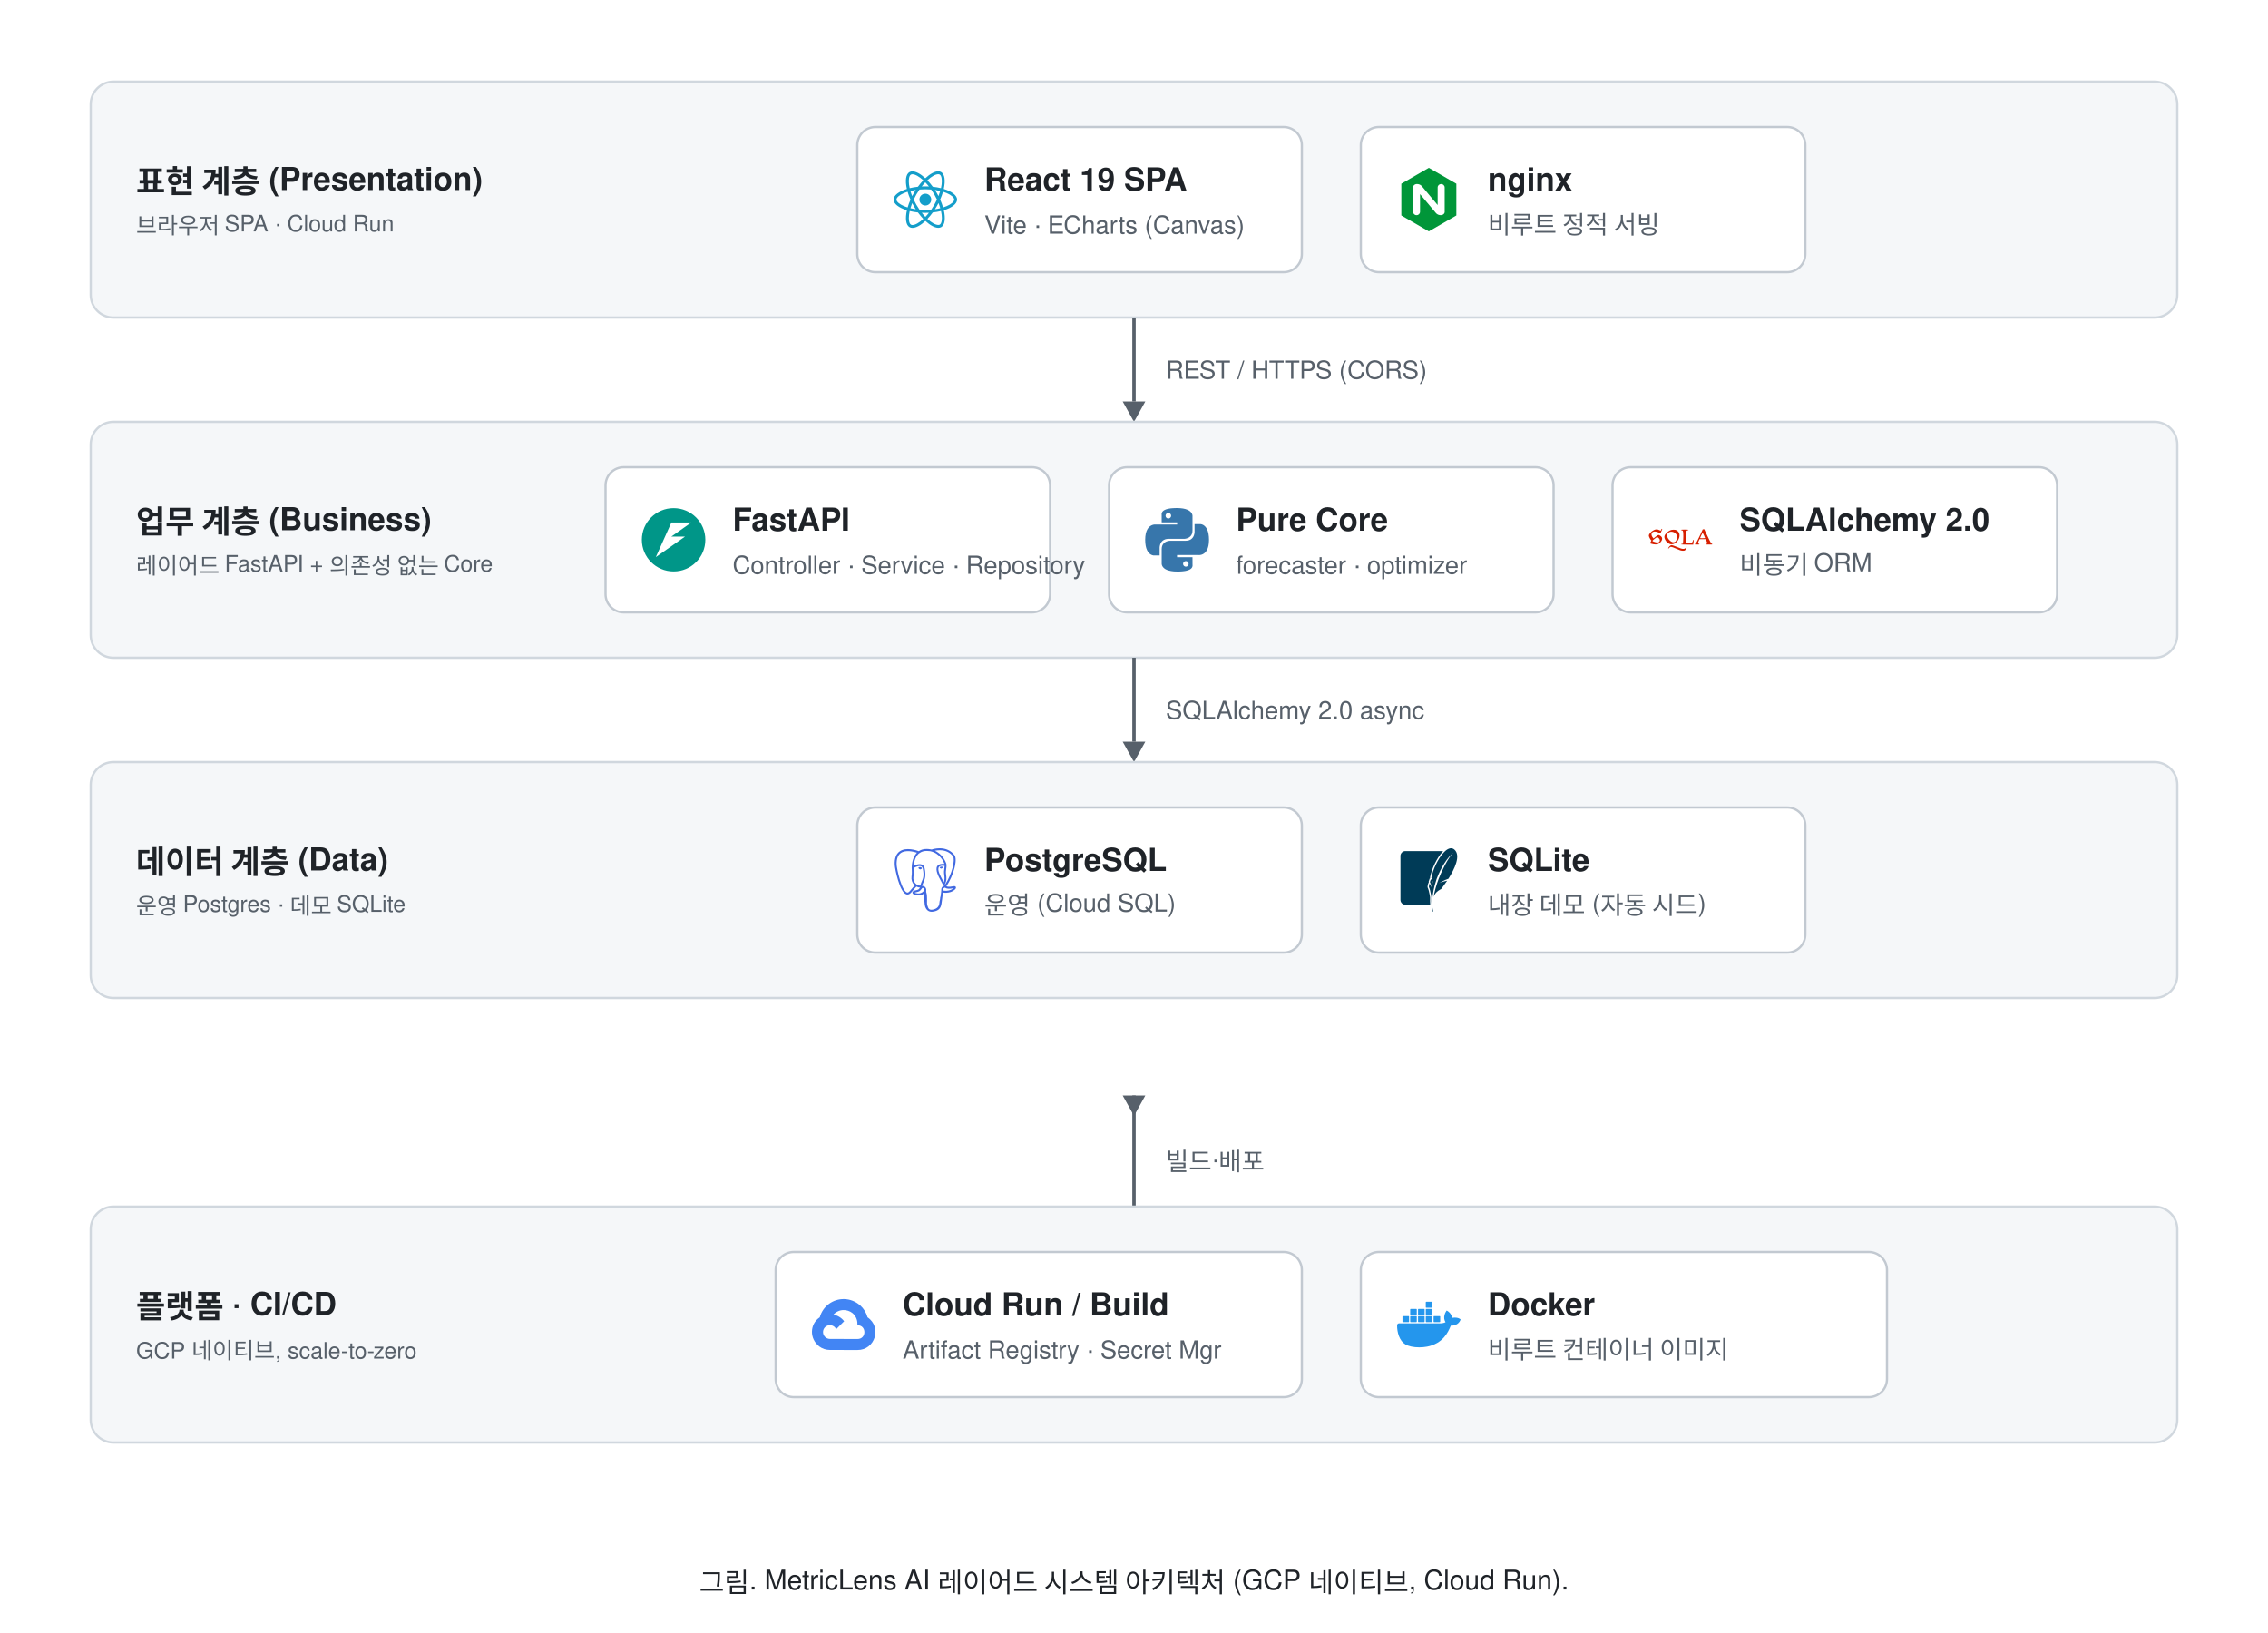
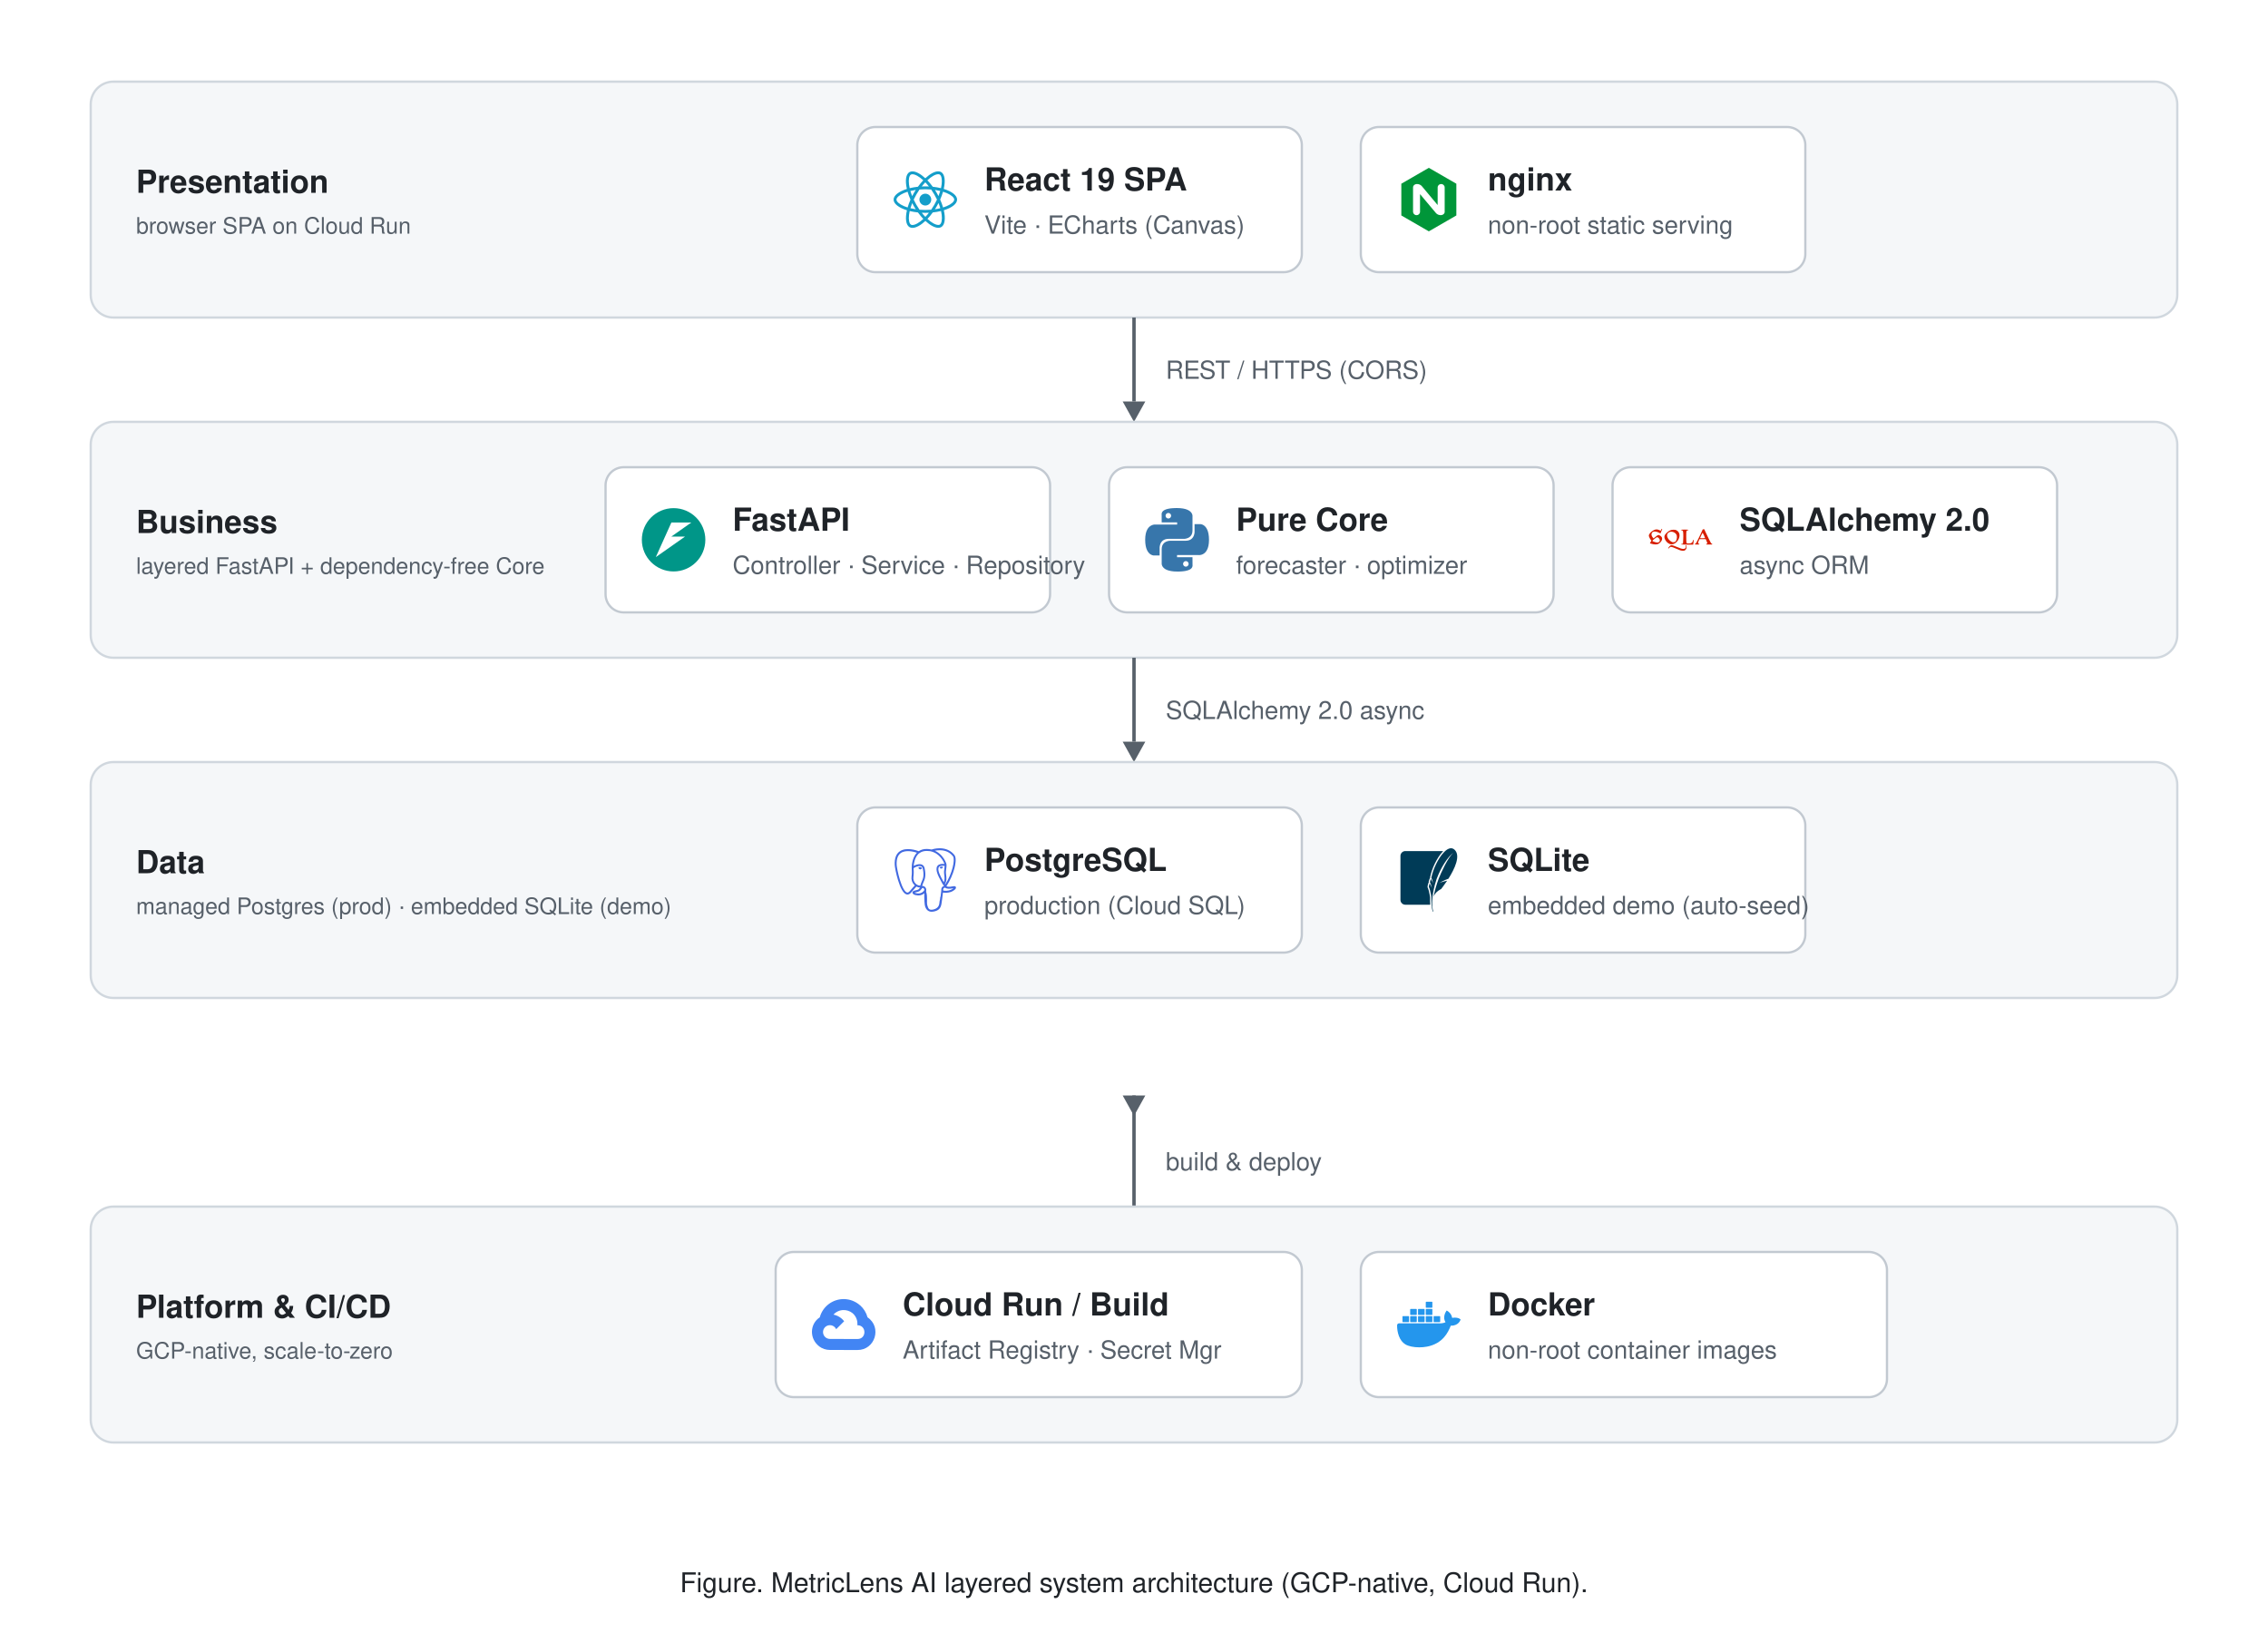
<svg xmlns="http://www.w3.org/2000/svg" width="1000" height="720" viewBox="0 0 1000 720">
  <rect width="1000" height="720" fill="#ffffff" />
  <rect x="40" y="36" width="920" height="104" rx="10" fill="#f5f7f9" stroke="#d0d7de" />
-   <text x="60" y="85.0" font-size="14" fill="#1f2328" font-weight="bold" text-anchor="start" font-family="NanumGothic, Helvetica, Arial, sans-serif">표현 계층 (Presentation)</text>
-   <text x="60" y="103.0" font-size="10" fill="#57606a" font-weight="normal" text-anchor="start" font-family="NanumGothic, Helvetica, Arial, sans-serif">브라우저 SPA · Cloud Run</text>
+   <text x="60" y="85.0" font-size="14" fill="#1f2328" font-weight="bold" text-anchor="start" font-family="NanumGothic, Helvetica, Arial, sans-serif">Presentation</text>
+   <text x="60" y="103.0" font-size="10" fill="#57606a" font-weight="normal" text-anchor="start" font-family="NanumGothic, Helvetica, Arial, sans-serif">browser SPA on Cloud Run</text>
  <rect x="378.0" y="56.0" width="196" height="64" rx="8" fill="#ffffff" stroke="#c2c9d1" />
  <g transform="translate(394.0,74.0) scale(1.166667)">
    <path d="M14.23 12.004a2.236 2.236 0 0 1-2.235 2.236 2.236 2.236 0 0 1-2.236-2.236 2.236 2.236 0 0 1 2.235-2.236 2.236 2.236 0 0 1 2.236 2.236zm2.648-10.69c-1.346 0-3.107.96-4.888 2.622-1.78-1.653-3.542-2.602-4.887-2.602-.41 0-.783.093-1.106.278-1.375.793-1.683 3.264-.973 6.365C1.98 8.917 0 10.42 0 12.004c0 1.59 1.99 3.097 5.043 4.03-.704 3.113-.39 5.588.988 6.38.32.187.69.275 1.102.275 1.345 0 3.107-.96 4.888-2.624 1.78 1.654 3.542 2.603 4.887 2.603.41 0 .783-.09 1.106-.275 1.374-.792 1.683-3.263.973-6.365C22.02 15.096 24 13.59 24 12.004c0-1.59-1.99-3.097-5.043-4.032.704-3.11.39-5.587-.988-6.38-.318-.184-.688-.277-1.092-.278zm-.005 1.09v.006c.225 0 .406.044.558.127.666.382.955 1.835.73 3.704-.054.46-.142.945-.25 1.44-.96-.236-2.006-.417-3.107-.534-.66-.905-1.345-1.727-2.035-2.447 1.592-1.48 3.087-2.292 4.105-2.295zm-9.77.02c1.012 0 2.514.808 4.11 2.28-.686.72-1.37 1.537-2.02 2.442-1.107.117-2.154.298-3.113.538-.112-.49-.195-.964-.254-1.42-.23-1.868.054-3.32.714-3.707.19-.09.4-.127.563-.132zm4.882 3.05c.455.468.91.992 1.36 1.564-.44-.02-.89-.034-1.345-.034-.46 0-.915.01-1.36.034.44-.572.895-1.096 1.345-1.565zM12 8.1c.74 0 1.477.034 2.202.093.406.582.802 1.203 1.183 1.86.372.64.71 1.29 1.018 1.946-.308.655-.646 1.31-1.013 1.95-.38.66-.773 1.288-1.18 1.87-.728.063-1.466.098-2.21.098-.74 0-1.477-.035-2.202-.093-.406-.582-.802-1.204-1.183-1.86-.372-.64-.71-1.29-1.018-1.946.303-.657.646-1.313 1.013-1.954.38-.66.773-1.286 1.18-1.868.728-.064 1.466-.098 2.21-.098zm-3.635.254c-.24.377-.48.763-.704 1.16-.225.39-.435.782-.635 1.174-.265-.656-.49-1.31-.676-1.947.64-.15 1.315-.283 2.015-.386zm7.26 0c.695.103 1.365.23 2.006.387-.18.632-.405 1.282-.66 1.933-.2-.39-.41-.783-.64-1.174-.225-.392-.465-.774-.705-1.146zm3.063.675c.484.15.944.317 1.375.498 1.732.74 2.852 1.708 2.852 2.476-.005.768-1.125 1.74-2.857 2.475-.42.18-.88.342-1.355.493-.28-.958-.646-1.956-1.1-2.98.45-1.017.81-2.01 1.085-2.964zm-13.395.004c.278.96.645 1.957 1.1 2.98-.45 1.017-.812 2.01-1.086 2.964-.484-.15-.944-.318-1.37-.5-1.732-.737-2.852-1.706-2.852-2.474 0-.768 1.12-1.742 2.852-2.476.42-.18.88-.342 1.356-.494zm11.678 4.28c.265.657.49 1.312.676 1.948-.64.157-1.316.29-2.016.39.24-.375.48-.762.705-1.158.225-.39.435-.788.636-1.18zm-9.945.02c.2.392.41.783.64 1.175.23.39.465.772.705 1.143-.695-.102-1.365-.23-2.006-.386.18-.63.406-1.282.66-1.933zM17.92 16.32c.112.493.2.968.254 1.423.23 1.868-.054 3.32-.714 3.708-.147.09-.338.128-.563.128-1.012 0-2.514-.807-4.11-2.28.686-.72 1.37-1.536 2.02-2.44 1.107-.118 2.154-.3 3.113-.54zm-11.83.01c.96.234 2.006.415 3.107.532.66.905 1.345 1.727 2.035 2.446-1.595 1.483-3.092 2.295-4.11 2.295-.22-.005-.406-.05-.553-.132-.666-.38-.955-1.834-.73-3.703.054-.46.142-.944.25-1.438zm4.56.64c.44.02.89.034 1.345.034.46 0 .915-.01 1.36-.034-.44.572-.895 1.095-1.345 1.565-.455-.47-.91-.993-1.36-1.565z" fill="#149ECA" />
  </g>
  <text x="434.0" y="84.0" font-size="14" fill="#1f2328" font-weight="bold" text-anchor="start" font-family="NanumGothic, Helvetica, Arial, sans-serif">React 19 SPA</text>
  <text x="434.0" y="103.0" font-size="11" fill="#57606a" font-weight="normal" text-anchor="start" font-family="NanumGothic, Helvetica, Arial, sans-serif">Vite · ECharts (Canvas)</text>
  <rect x="600.0" y="56.0" width="196" height="64" rx="8" fill="#ffffff" stroke="#c2c9d1" />
  <g transform="translate(616.0,74.0) scale(1.166667)">
    <path d="M12 0L1.605 6v12L12 24l10.395-6V6L12 0zm6 16.59c0 .705-.646 1.29-1.529 1.29-.631 0-1.351-.255-1.801-.81l-6-7.141v6.66c0 .721-.57 1.29-1.274 1.29H7.32c-.721 0-1.29-.6-1.29-1.29V7.41c0-.705.63-1.29 1.5-1.29.646 0 1.38.255 1.83.81l5.97 7.141V7.41c0-.721.6-1.29 1.29-1.29h.075c.72 0 1.29.6 1.29 1.29v9.18H18z" fill="#009639" />
  </g>
  <text x="656.0" y="84.0" font-size="14" fill="#1f2328" font-weight="bold" text-anchor="start" font-family="NanumGothic, Helvetica, Arial, sans-serif">nginx</text>
-   <text x="656.0" y="103.0" font-size="11" fill="#57606a" font-weight="normal" text-anchor="start" font-family="NanumGothic, Helvetica, Arial, sans-serif">비루트 정적 서빙</text>
+   <text x="656.0" y="103.0" font-size="11" fill="#57606a" font-weight="normal" text-anchor="start" font-family="NanumGothic, Helvetica, Arial, sans-serif">non-root static serving</text>
  <line x1="500.0" y1="140" x2="500.0" y2="177" stroke="#57606a" stroke-width="1.5" />
  <path d="M495.0,177 L505.0,177 L500.0,186 Z" fill="#57606a" />
  <text x="514.0" y="167.0" font-size="11" fill="#57606a" font-weight="normal" text-anchor="start" font-family="NanumGothic, Helvetica, Arial, sans-serif">REST / HTTPS (CORS)</text>
  <rect x="40" y="186" width="920" height="104" rx="10" fill="#f5f7f9" stroke="#d0d7de" />
-   <text x="60" y="235.0" font-size="14" fill="#1f2328" font-weight="bold" text-anchor="start" font-family="NanumGothic, Helvetica, Arial, sans-serif">업무 계층 (Business)</text>
-   <text x="60" y="253.0" font-size="10" fill="#57606a" font-weight="normal" text-anchor="start" font-family="NanumGothic, Helvetica, Arial, sans-serif">레이어드 FastAPI + 의존성 없는 Core</text>
+   <text x="60" y="235.0" font-size="14" fill="#1f2328" font-weight="bold" text-anchor="start" font-family="NanumGothic, Helvetica, Arial, sans-serif">Business</text>
+   <text x="60" y="253.0" font-size="10" fill="#57606a" font-weight="normal" text-anchor="start" font-family="NanumGothic, Helvetica, Arial, sans-serif">layered FastAPI + dependency-free Core</text>
  <rect x="267.0" y="206.0" width="196" height="64" rx="8" fill="#ffffff" stroke="#c2c9d1" />
  <g transform="translate(283.0,224.0) scale(1.166667)">
    <path d="M12 .039C5.373.038 0 5.393 0 11.999c-.001 6.607 5.372 11.963 12 11.963 6.628 0 12.001-5.356 12-11.963-0-6.606-5.373-11.96-12-11.96m-.829 5.415h7.55l-7.58 5.328h5.183L5.279 18.544q2.947-6.544 5.892-13.09" fill="#009688" />
  </g>
  <text x="323.0" y="234.0" font-size="14" fill="#1f2328" font-weight="bold" text-anchor="start" font-family="NanumGothic, Helvetica, Arial, sans-serif">FastAPI</text>
  <text x="323.0" y="253.0" font-size="11" fill="#57606a" font-weight="normal" text-anchor="start" font-family="NanumGothic, Helvetica, Arial, sans-serif">Controller · Service · Repository</text>
  <rect x="489.0" y="206.0" width="196" height="64" rx="8" fill="#ffffff" stroke="#c2c9d1" />
  <g transform="translate(505.0,224.0) scale(1.166667)">
    <path d="M14.25.18l.9.2.73.26.59.3.45.32.34.34.25.34.16.33.1.3.04.26.02.2-.01.13V8.5l-.05.63-.13.55-.21.46-.26.38-.3.31-.33.25-.35.19-.35.14-.33.1-.3.07-.26.04-.21.02H8.77l-.69.05-.59.14-.5.22-.41.27-.33.32-.27.35-.2.36-.15.37-.1.35-.07.32-.04.27-.02.21v3.06H3.17l-.21-.03-.28-.07-.32-.12-.35-.18-.36-.26-.36-.36-.35-.46-.32-.59-.28-.73-.21-.88-.14-1.05-.05-1.23.06-1.22.16-1.04.24-.87.32-.71.36-.57.4-.44.42-.33.42-.24.4-.16.36-.1.32-.05.24-.01h.16l.06.01h8.16v-.83H6.18l-.01-2.75-.02-.37.05-.34.11-.31.17-.28.25-.26.31-.23.38-.2.44-.18.51-.15.58-.12.64-.1.71-.06.77-.04.84-.02 1.27.05zm-6.3 1.98l-.23.33-.08.41.08.41.23.34.33.22.41.09.41-.09.33-.22.23-.34.08-.41-.08-.41-.23-.33-.33-.22-.41-.09-.41.09zm13.09 3.95l.28.06.32.12.35.18.36.27.36.35.35.47.32.59.28.73.21.88.14 1.04.05 1.23-.06 1.23-.16 1.04-.24.86-.32.71-.36.57-.4.45-.42.33-.42.24-.4.16-.36.09-.32.05-.24.02-.16-.01h-8.22v.82h5.84l.01 2.76.02.36-.05.34-.11.31-.17.29-.25.25-.31.24-.38.2-.44.17-.51.15-.58.13-.64.09-.71.07-.77.04-.84.01-1.27-.04-1.07-.14-.9-.2-.73-.25-.59-.3-.45-.33-.34-.34-.25-.34-.16-.33-.1-.3-.04-.25-.02-.2.01-.13v-5.34l.05-.64.13-.54.21-.46.26-.38.3-.32.33-.24.35-.2.35-.14.33-.1.3-.06.26-.04.21-.02.13-.01h5.84l.69-.05.59-.14.5-.21.41-.28.33-.32.27-.35.2-.36.15-.36.1-.35.07-.32.04-.28.02-.21V6.07h2.09l.14.01zm-6.47 14.25l-.23.33-.08.41.08.41.23.33.33.23.41.08.41-.08.33-.23.23-.33.08-.41-.08-.41-.23-.33-.33-.23-.41-.08-.41.08z" fill="#3776AB" />
  </g>
  <text x="545.0" y="234.0" font-size="14" fill="#1f2328" font-weight="bold" text-anchor="start" font-family="NanumGothic, Helvetica, Arial, sans-serif">Pure Core</text>
  <text x="545.0" y="253.0" font-size="11" fill="#57606a" font-weight="normal" text-anchor="start" font-family="NanumGothic, Helvetica, Arial, sans-serif">forecaster · optimizer</text>
  <rect x="711.0" y="206.0" width="196" height="64" rx="8" fill="#ffffff" stroke="#c2c9d1" />
  <g transform="translate(727.0,224.0) scale(1.166667)">
    <path d="M11.8 15.955a44.068 44.068 0 0 1-1.673-.691c-1.736-.757-1.981-.772-2.499-.143-.119.146-.25.236-.287.2-.111-.111.219-.644.617-.993.325-.285.433-.325.791-.285.228.025.985.29 1.682.586 1.573.669 2.034.811 2.635.811.731 0 1.106-.512.876-1.192-.057-.171-.04-.228.074-.228.213 0 .322.797.168 1.255a1.617 1.617 0 0 1-.424.614c-.251.211-.41.257-.879.254a3.853 3.853 0 0 1-1.082-.188h.001Zm.301-2.225c0-.048.179-.134.401-.188l.401-.099.086-1.446c.094-1.599.025-3.172-.148-3.383-.063-.074-.253-.165-.427-.205-.705-.156-.236-.264 1.133-.264 1.368 0 1.803.099 1.152.264-.561.14-.564.148-.564 2.43 0 1.266.046 2.22.111 2.342.092.171.228.207.752.207 1.081 0 1.453-.255 1.747-1.203.088-.284.315-.233.236.054-.037.134-.097.54-.134.91l-.068.669H14.44c-1.286 0-2.339-.04-2.339-.088Zm5.312-.068c0-.086.083-.171.219-.236.183-.086.302-.265.734-1.11.686-1.337 1.767-3.634 1.87-3.978.079-.262.097-.276.392-.31.171-.02.313-.031.316-.025l.527 1.152c.284.628.856 1.824 1.271 2.654.695 1.397.772 1.523 1.005 1.636.142.069.253.174.253.237 0 .099-.122.111-1.175.111-1.056 0-1.175-.012-1.175-.114 0-.068.091-.142.236-.191.134-.043.236-.122.236-.182 0-.057-.139-.432-.31-.834l-.31-.731h-2.35l-.225.495c-.421.928-.43 1.147-.037 1.252.196.054.25.097.227.185-.025.103-.127.117-.867.117-.794.006-.837 0-.837-.128Zm-15.652.025a10.933 10.933 0 0 1-.808-.196l-.549-.154.282-.518.281-.518-.227-.281c-.322-.399-.737-1.272-.74-1.554-.003-.657.851-1.61 1.898-2.122.72-.353 1.291-.362 2.009-.026l.54.253.157-.224c.085-.123.156-.285.156-.356 0-.071.071-.134.157-.134.085 0 .156.023.156.048 0 .063-.629 1.651-.669 1.691-.017.016-.187-.063-.381-.177-.546-.321-1.232-.535-1.764-.549-1.238-.031-1.667 1.178-.794 2.236l.308.373.839-.68c.942-.76 1.05-.777 1.784-.27.825.569.839 1.434.042 2.339-.705.805-1.431 1.027-2.677.819Zm5.984-.165c-.646-.301-1.229-.876-1.565-1.547-.538-1.076-.373-1.765.646-2.695.856-.782 1.556-1.087 2.498-1.087.68 0 .825.037 1.266.307 1.044.646 1.303 1.878.675 3.221-.737 1.577-2.294 2.37-3.52 1.801Zm-3.872-.702c.409-.322.381-.917-.063-1.389-.558-.592-.731-.566-1.713.253-.976.814-.982.783.185 1.155.771.251 1.255.242 1.591-.019Zm6.034-.046c.484-.239.817-1.343.68-2.259-.17-1.13-1.698-1.901-2.819-1.423-1.153.493-1.17 1.804-.037 2.985.791.828 1.471 1.044 2.176.697Zm11.359-1.414c.04-.071-.845-2.003-.928-2.023-.06-.017-.976 1.872-.976 2.014 0 .072 1.861.08 1.904.009Z" fill="#D71F00" />
  </g>
  <text x="767.0" y="234.0" font-size="14" fill="#1f2328" font-weight="bold" text-anchor="start" font-family="NanumGothic, Helvetica, Arial, sans-serif">SQLAlchemy 2.0</text>
-   <text x="767.0" y="253.0" font-size="11" fill="#57606a" font-weight="normal" text-anchor="start" font-family="NanumGothic, Helvetica, Arial, sans-serif">비동기 ORM</text>
+   <text x="767.0" y="253.0" font-size="11" fill="#57606a" font-weight="normal" text-anchor="start" font-family="NanumGothic, Helvetica, Arial, sans-serif">async ORM</text>
  <line x1="500.0" y1="290" x2="500.0" y2="327" stroke="#57606a" stroke-width="1.5" />
  <path d="M495.0,327 L505.0,327 L500.0,336 Z" fill="#57606a" />
  <text x="514.0" y="317.0" font-size="11" fill="#57606a" font-weight="normal" text-anchor="start" font-family="NanumGothic, Helvetica, Arial, sans-serif">SQLAlchemy 2.0 async</text>
  <rect x="40" y="336" width="920" height="104" rx="10" fill="#f5f7f9" stroke="#d0d7de" />
-   <text x="60" y="385.0" font-size="14" fill="#1f2328" font-weight="bold" text-anchor="start" font-family="NanumGothic, Helvetica, Arial, sans-serif">데이터 계층 (Data)</text>
-   <text x="60" y="403.0" font-size="10" fill="#57606a" font-weight="normal" text-anchor="start" font-family="NanumGothic, Helvetica, Arial, sans-serif">운영 Postgres · 데모 SQLite</text>
+   <text x="60" y="385.0" font-size="14" fill="#1f2328" font-weight="bold" text-anchor="start" font-family="NanumGothic, Helvetica, Arial, sans-serif">Data</text>
+   <text x="60" y="403.0" font-size="10" fill="#57606a" font-weight="normal" text-anchor="start" font-family="NanumGothic, Helvetica, Arial, sans-serif">managed Postgres (prod) · embedded SQLite (demo)</text>
  <rect x="378.0" y="356.0" width="196" height="64" rx="8" fill="#ffffff" stroke="#c2c9d1" />
  <g transform="translate(394.0,374.0) scale(1.166667)">
    <path d="M23.559 14.723a.527.527 0 0 0-.056-.119c-.139-.263-.477-.342-1.007-.232-1.653.341-2.293.131-2.526-.019 1.342-2.048 2.445-4.522 3.041-6.83.271-1.051.798-3.524.122-4.732a1.564 1.564 0 0 0-.151-.235C21.693.909 19.801.025 17.51.001c-1.495-.016-2.771.346-3.116.479a9.449 9.449 0 0 0-.516-.082 8.044 8.044 0 0 0-1.311-.128c-1.182-.018-2.204.264-3.05.841-.857-.321-4.789-1.645-7.222.079C.936 2.153.309 3.873.43 6.304c.041.818.507 3.334 1.242 5.744.46 1.506.939 2.702 1.433 3.582.553.994 1.126 1.593 1.714 1.79.447.149 1.133.144 1.858-.728.801-.964 1.59-1.826 1.945-2.207.435.235.906.362 1.39.377a.057.057 0 0 0 0.0.004 11.031 11.031 0 0 0-.247.305c-.339.43-.409.52-1.5.744-.31.064-1.134.234-1.146.811-.003.122.033.231.092.327.227.423.922.61 1.015.633 1.335.334 2.504.092 3.371-.679-.017 2.231.077 4.417.345 5.087.221.553.762 1.905 2.469 1.904.251 0 .526-.029.83-.094 1.782-.382 2.556-1.17 2.855-2.906.15-.871.402-2.875.539-4.101.017-.07.036-.121.057-.136.001-.001.07-.047.427.031a.367.367 0 0 0 .044.007l.254.022.015.001c.847.038 1.911-.143 2.531-.431.644-.299 1.806-1.032 1.595-1.67zM2.371 11.877c-.744-2.436-1.178-4.885-1.212-5.572-.109-2.171.417-3.683 1.562-4.493 1.837-1.299 4.84-.541 6.108-.13-.003.003-.007.006-.01.009-2.024 2.044-1.976 5.536-1.971 5.75-0.0.082.007.199.016.359.035.587.1 1.68-.073 2.918-.161 1.15.194 2.276.973 3.089.081.084.165.163.252.237-.347.371-1.1 1.193-1.903 2.158-.568.682-.96.552-1.089.509-.392-.131-.813-.587-1.238-1.322-.48-.839-.964-2.032-1.415-3.513zm6.007 5.087c-.171-.043-.327-.113-.432-.177.089-.039.237-.09.483-.141 1.283-.264 1.482-.451 1.914-1.0.099-.126.212-.269.367-.443a.355.355 0 0 0 .074-.13c.171-.151.272-.11.437-.042.156.065.308.26.369.475.029.102.062.294-.045.444-.904 1.266-2.222 1.249-3.168 1.013zm2.094-3.988-.052.141c-.133.357-.257.688-.333 1.003-.667-.002-1.317-.287-1.81-.802-.628-.655-.913-1.566-.782-2.5.183-1.308.115-2.447.079-3.059-.005-.086-.009-.161-.012-.22.296-.262 1.666-.996 2.643-.772.446.102.718.406.831.928.585 2.704.077 3.831-.33 4.736-.084.187-.163.363-.231.545zm7.364 4.572c-.017.177-.036.376-.062.596l-.146.438a.355.355 0 0 0-.018.108c-.006.475-.054.649-.115.869-.063.229-.135.489-.179 1.058-.11 1.414-.878 2.227-2.417 2.557-1.516.325-1.784-.497-2.021-1.222a6.582 6.582 0 0 0-.077-.227c-.215-.586-.191-1.412-.157-2.555.017-.561-.025-1.901-.33-2.646.004-.293.011-.591.019-.892a.353.353 0 0 0-.015-.113 1.493 1.493 0 0 0-.044-.208c-.123-.428-.421-.787-.78-.935-.142-.059-.404-.167-.718-.087.067-.276.183-.588.309-.925l.053-.142c.059-.16.134-.326.213-.501.426-.948 1.011-2.245.377-5.177-.237-1.098-1.03-1.634-2.232-1.51-.721.075-1.38.365-1.709.532a5.672 5.672 0 0 0-.196.104c.092-1.106.439-3.174 1.736-4.482a4.031 4.031 0 0 1 .303-.276.353.353 0 0 0 .145-.064c.752-.571 1.694-.851 2.802-.833.409.007.802.034 1.174.081 1.939.354 3.244 1.447 4.036 2.383.814.962 1.255 1.931 1.431 2.454-1.323-.135-2.223.127-2.68.779-.993 1.419.543 4.173 1.281 5.496.135.243.252.452.289.541.24.583.551.971.779 1.255.07.087.137.171.189.245-.401.116-1.121.383-1.055 1.717-.012.156-.042.447-.083.815-.046.208-.07.46-.099.766zm.89-1.621c-.041-.832.269-.918.597-1.01a2.857 2.857 0 0 0 .135-.041 1.202 1.202 0 0 0 .134.103c.57.377 1.582.421 3.007.134-.202.177-.519.399-.953.601-.41.19-1.096.333-1.747.364-.72.034-1.086-.081-1.172-.151zm.57-9.271c-.006.351-.054.669-.105 1.002-.055.358-.112.727-.126 1.176-.014.437.04.891.093 1.33.107.887.216 1.8-.207 2.701a3.527 3.527 0 0 1-.188-.386c-.053-.128-.167-.333-.325-.616-.616-1.104-2.057-3.69-1.319-4.745.38-.543 1.341-.566 2.178-.463zm.228 7.014a12.376 12.376 0 0 0-.085-.107l-.035-.044c.726-1.2.584-2.386.458-3.438-.052-.432-.101-.84-.088-1.223.013-.406.067-.754.118-1.091.064-.415.129-.844.111-1.351.013-.053.019-.116.012-.19-.046-.485-.6-1.938-1.729-3.253-.608-.707-1.49-1.497-2.689-2.039.525-.107 1.233-.203 2.024-.186 2.051.046 3.675.814 4.824 2.282a.908.908 0 0 1 .067.1c.723 1.356-.276 6.275-2.987 10.54zm-8.817-6.116c-.025.179-.309.422-.621.422a.582.582 0 0 1-.081-.006c-.187-.026-.377-.144-.506-.316-.046-.06-.12-.178-.105-.284.005-.04.026-.099.092-.149.118-.089.352-.123.61-.087.316.044.643.194.611.419zm7.931-.411c.011.079-.049.201-.153.31-.068.072-.212.196-.408.223a.546.546 0 0 1-.075.005c-.293 0-.541-.234-.561-.372-.024-.176.264-.311.561-.352.297-.041.611.009.636.185z" fill="#4169E1" />
  </g>
  <text x="434.0" y="384.0" font-size="14" fill="#1f2328" font-weight="bold" text-anchor="start" font-family="NanumGothic, Helvetica, Arial, sans-serif">PostgreSQL</text>
-   <text x="434.0" y="403.0" font-size="11" fill="#57606a" font-weight="normal" text-anchor="start" font-family="NanumGothic, Helvetica, Arial, sans-serif">운영 (Cloud SQL)</text>
+   <text x="434.0" y="403.0" font-size="11" fill="#57606a" font-weight="normal" text-anchor="start" font-family="NanumGothic, Helvetica, Arial, sans-serif">production (Cloud SQL)</text>
  <rect x="600.0" y="356.0" width="196" height="64" rx="8" fill="#ffffff" stroke="#c2c9d1" />
  <g transform="translate(616.0,374.0) scale(1.166667)">
    <path d="M21.678.521c-1.032-.92-2.28-.55-3.513.544a8.71 8.71 0 0 0-.547.535c-2.109 2.237-4.066 6.38-4.674 9.544.237.48.422 1.093.544 1.561a13.044 13.044 0 0 1 .164.703s-.019-.071-.096-.296l-.05-.146a1.689 1.689 0 0 0-.033-.08c-.138-.32-.518-.995-.686-1.289-.143.423-.27.818-.376 1.176.484.884.778 2.4.778 2.4s-.025-.099-.147-.442c-.107-.303-.644-1.244-.772-1.464-.217.804-.304 1.346-.226 1.478.152.256.296.698.422 1.186.286 1.1.485 2.44.485 2.44l.017.224a22.41 22.41 0 0 0 .056 2.748c.095 1.146.273 2.13.5 2.657l.155-.084c-.334-1.038-.47-2.399-.41-3.967.09-2.398.642-5.29 1.661-8.304 1.723-4.55 4.113-8.201 6.3-9.945-1.993 1.8-4.692 7.63-5.5 9.788-.904 2.416-1.545 4.684-1.931 6.857.666-2.037 2.821-2.912 2.821-2.912s1.057-1.304 2.292-3.166c-.74.169-1.955.458-2.362.629-.6.251-.762.337-.762.337s1.945-1.184 3.613-1.72C21.695 7.9 24.195 2.767 21.678.521m-18.573.543A1.842 1.842 0 0 0 1.27 2.9v16.608a1.84 1.84 0 0 0 1.835 1.834h9.418a22.953 22.953 0 0 1-.052-2.707c-.006-.062-.011-.141-.016-.2a27.01 27.01 0 0 0-.473-2.378c-.121-.47-.275-.898-.369-1.057-.116-.197-.098-.31-.097-.432 0-.12.015-.245.037-.386a9.98 9.98 0 0 1 .234-1.045l.217-.028c-.017-.035-.014-.065-.031-.097l-.041-.381a32.8 32.8 0 0 1 .382-1.194l.2-.019c-.008-.016-.01-.038-.018-.053l-.043-.316c.63-3.28 2.587-7.443 4.8-9.791.066-.069.133-.128.198-.194Z" fill="#003B57" />
  </g>
  <text x="656.0" y="384.0" font-size="14" fill="#1f2328" font-weight="bold" text-anchor="start" font-family="NanumGothic, Helvetica, Arial, sans-serif">SQLite</text>
-   <text x="656.0" y="403.0" font-size="11" fill="#57606a" font-weight="normal" text-anchor="start" font-family="NanumGothic, Helvetica, Arial, sans-serif">내장 데모 (자동 시드)</text>
+   <text x="656.0" y="403.0" font-size="11" fill="#57606a" font-weight="normal" text-anchor="start" font-family="NanumGothic, Helvetica, Arial, sans-serif">embedded demo (auto-seed)</text>
  <line x1="500.0" y1="532" x2="500.0" y2="483" stroke="#57606a" stroke-width="1.5" />
  <path d="M495.0,483 L505.0,483 L500.0,492 Z" fill="#57606a" />
-   <text x="514.0" y="516.0" font-size="11" fill="#57606a" font-weight="normal" text-anchor="start" font-family="NanumGothic, Helvetica, Arial, sans-serif">빌드·배포</text>
+   <text x="514.0" y="516.0" font-size="11" fill="#57606a" font-weight="normal" text-anchor="start" font-family="NanumGothic, Helvetica, Arial, sans-serif">build &amp; deploy</text>
  <rect x="40" y="532" width="920" height="104" rx="10" fill="#f5f7f9" stroke="#d0d7de" />
-   <text x="60" y="581.0" font-size="14" fill="#1f2328" font-weight="bold" text-anchor="start" font-family="NanumGothic, Helvetica, Arial, sans-serif">플랫폼 · CI/CD</text>
-   <text x="60" y="599.0" font-size="10" fill="#57606a" font-weight="normal" text-anchor="start" font-family="NanumGothic, Helvetica, Arial, sans-serif">GCP 네이티브, scale-to-zero</text>
+   <text x="60" y="581.0" font-size="14" fill="#1f2328" font-weight="bold" text-anchor="start" font-family="NanumGothic, Helvetica, Arial, sans-serif">Platform &amp; CI/CD</text>
+   <text x="60" y="599.0" font-size="10" fill="#57606a" font-weight="normal" text-anchor="start" font-family="NanumGothic, Helvetica, Arial, sans-serif">GCP-native, scale-to-zero</text>
  <rect x="342.0" y="552.0" width="232" height="64" rx="8" fill="#ffffff" stroke="#c2c9d1" />
  <g transform="translate(358.0,570.0) scale(1.166667)">
    <path d="M12.19 2.38a9.344 9.344 0 0 0-9.234 6.893c.053-.02-.055.013 0 0-3.875 2.551-3.922 8.11-.247 10.941l.006-.007-.007.03a6.717 6.717 0 0 0 4.077 1.356h5.173l.03.03h5.192c6.687.053 9.376-8.605 3.835-12.35a9.365 9.365 0 0 0-2.821-4.552l-.043.043.006-.05A9.344 9.344 0 0 0 12.19 2.38zm-.358 4.146c1.244-.04 2.518.368 3.486 1.15a5.186 5.186 0 0 1 1.862 4.078v.518c3.53-.07 3.53 5.262 0 5.193h-5.193l-.008.009v-.04H6.785a2.59 2.59 0 0 1-1.067-.23h.001a2.597 2.597 0 1 1 3.437-3.437l3.013-3.012A6.747 6.747 0 0 0 8.11 8.24c.018-.01.04-.026.054-.023a5.186 5.186 0 0 1 3.67-1.69z" fill="#4285F4" />
  </g>
  <text x="398.0" y="580.0" font-size="14" fill="#1f2328" font-weight="bold" text-anchor="start" font-family="NanumGothic, Helvetica, Arial, sans-serif">Cloud Run / Build</text>
  <text x="398.0" y="599.0" font-size="11" fill="#57606a" font-weight="normal" text-anchor="start" font-family="NanumGothic, Helvetica, Arial, sans-serif">Artifact Registry · Secret Mgr</text>
  <rect x="600.0" y="552.0" width="232" height="64" rx="8" fill="#ffffff" stroke="#c2c9d1" />
  <g transform="translate(616.0,570.0) scale(1.166667)">
    <path d="M13.983 11.078h2.119a.186.186 0 00.186-.185V9.006a.186.186 0 00-.186-.186h-2.119a.185.185 0 00-.185.185v1.888c0 .102.083.185.185.185m-2.954-5.43h2.118a.186.186 0 00.186-.186V3.574a.186.186 0 00-.186-.185h-2.118a.185.185 0 00-.185.185v1.888c0 .102.082.185.185.185m0 2.716h2.118a.187.187 0 00.186-.186V6.29a.186.186 0 00-.186-.185h-2.118a.185.185 0 00-.185.185v1.887c0 .102.082.185.185.186m-2.93 0h2.12a.186.186 0 00.184-.186V6.29a.185.185 0 00-.185-.185H8.1a.185.185 0 00-.185.185v1.887c0 .102.083.185.185.186m-2.964 0h2.119a.186.186 0 00.185-.186V6.29a.185.185 0 00-.185-.185H5.136a.186.186 0 00-.186.185v1.887c0 .102.084.185.186.186m5.893 2.715h2.118a.186.186 0 00.186-.185V9.006a.186.186 0 00-.186-.186h-2.118a.185.185 0 00-.185.185v1.888c0 .102.082.185.185.185m-2.93 0h2.12a.185.185 0 00.184-.185V9.006a.185.185 0 00-.184-.186h-2.12a.185.185 0 00-.184.185v1.888c0 .102.083.185.185.185m-2.964 0h2.119a.185.185 0 00.185-.185V9.006a.185.185 0 00-.184-.186h-2.12a.186.186 0 00-.186.186v1.887c0 .102.084.185.186.185m-2.92 0h2.12a.185.185 0 00.184-.185V9.006a.185.185 0 00-.184-.186h-2.12a.185.185 0 00-.184.185v1.888c0 .102.082.185.185.185M23.763 9.89c-.065-.051-.672-.51-1.954-.51-.338.001-.676.03-1.01.087-.248-1.7-1.653-2.53-1.716-2.566l-.344-.199-.226.327c-.284.438-.49.922-.612 1.43-.23.97-.09 1.882.403 2.661-.595.332-1.55.413-1.744.42H.751a.751.751 0 00-.75.748 11.376 11.376 0 00.692 4.062c.545 1.428 1.355 2.48 2.41 3.124 1.18.723 3.1 1.137 5.275 1.137.983.003 1.963-.086 2.93-.266a12.248 12.248 0 003.823-1.389c.98-.567 1.86-1.288 2.61-2.136 1.252-1.418 1.998-2.997 2.553-4.4h.221c1.372 0 2.215-.549 2.68-1.009.309-.293.55-.65.707-1.046l.098-.288Z" fill="#2496ED" />
  </g>
  <text x="656.0" y="580.0" font-size="14" fill="#1f2328" font-weight="bold" text-anchor="start" font-family="NanumGothic, Helvetica, Arial, sans-serif">Docker</text>
-   <text x="656.0" y="599.0" font-size="11" fill="#57606a" font-weight="normal" text-anchor="start" font-family="NanumGothic, Helvetica, Arial, sans-serif">비루트 컨테이너 이미지</text>
-   <text x="500.0" y="702" font-size="12" fill="#1f2328" font-weight="normal" text-anchor="middle" font-family="NanumGothic, Helvetica, Arial, sans-serif">그림. MetricLens AI 레이어드 시스템 아키텍처 (GCP 네이티브, Cloud Run).</text>
+   <text x="656.0" y="599.0" font-size="11" fill="#57606a" font-weight="normal" text-anchor="start" font-family="NanumGothic, Helvetica, Arial, sans-serif">non-root container images</text>
+   <text x="500.0" y="702" font-size="12" fill="#1f2328" font-weight="normal" text-anchor="middle" font-family="NanumGothic, Helvetica, Arial, sans-serif">Figure. MetricLens AI layered system architecture (GCP-native, Cloud Run).</text>
</svg>
